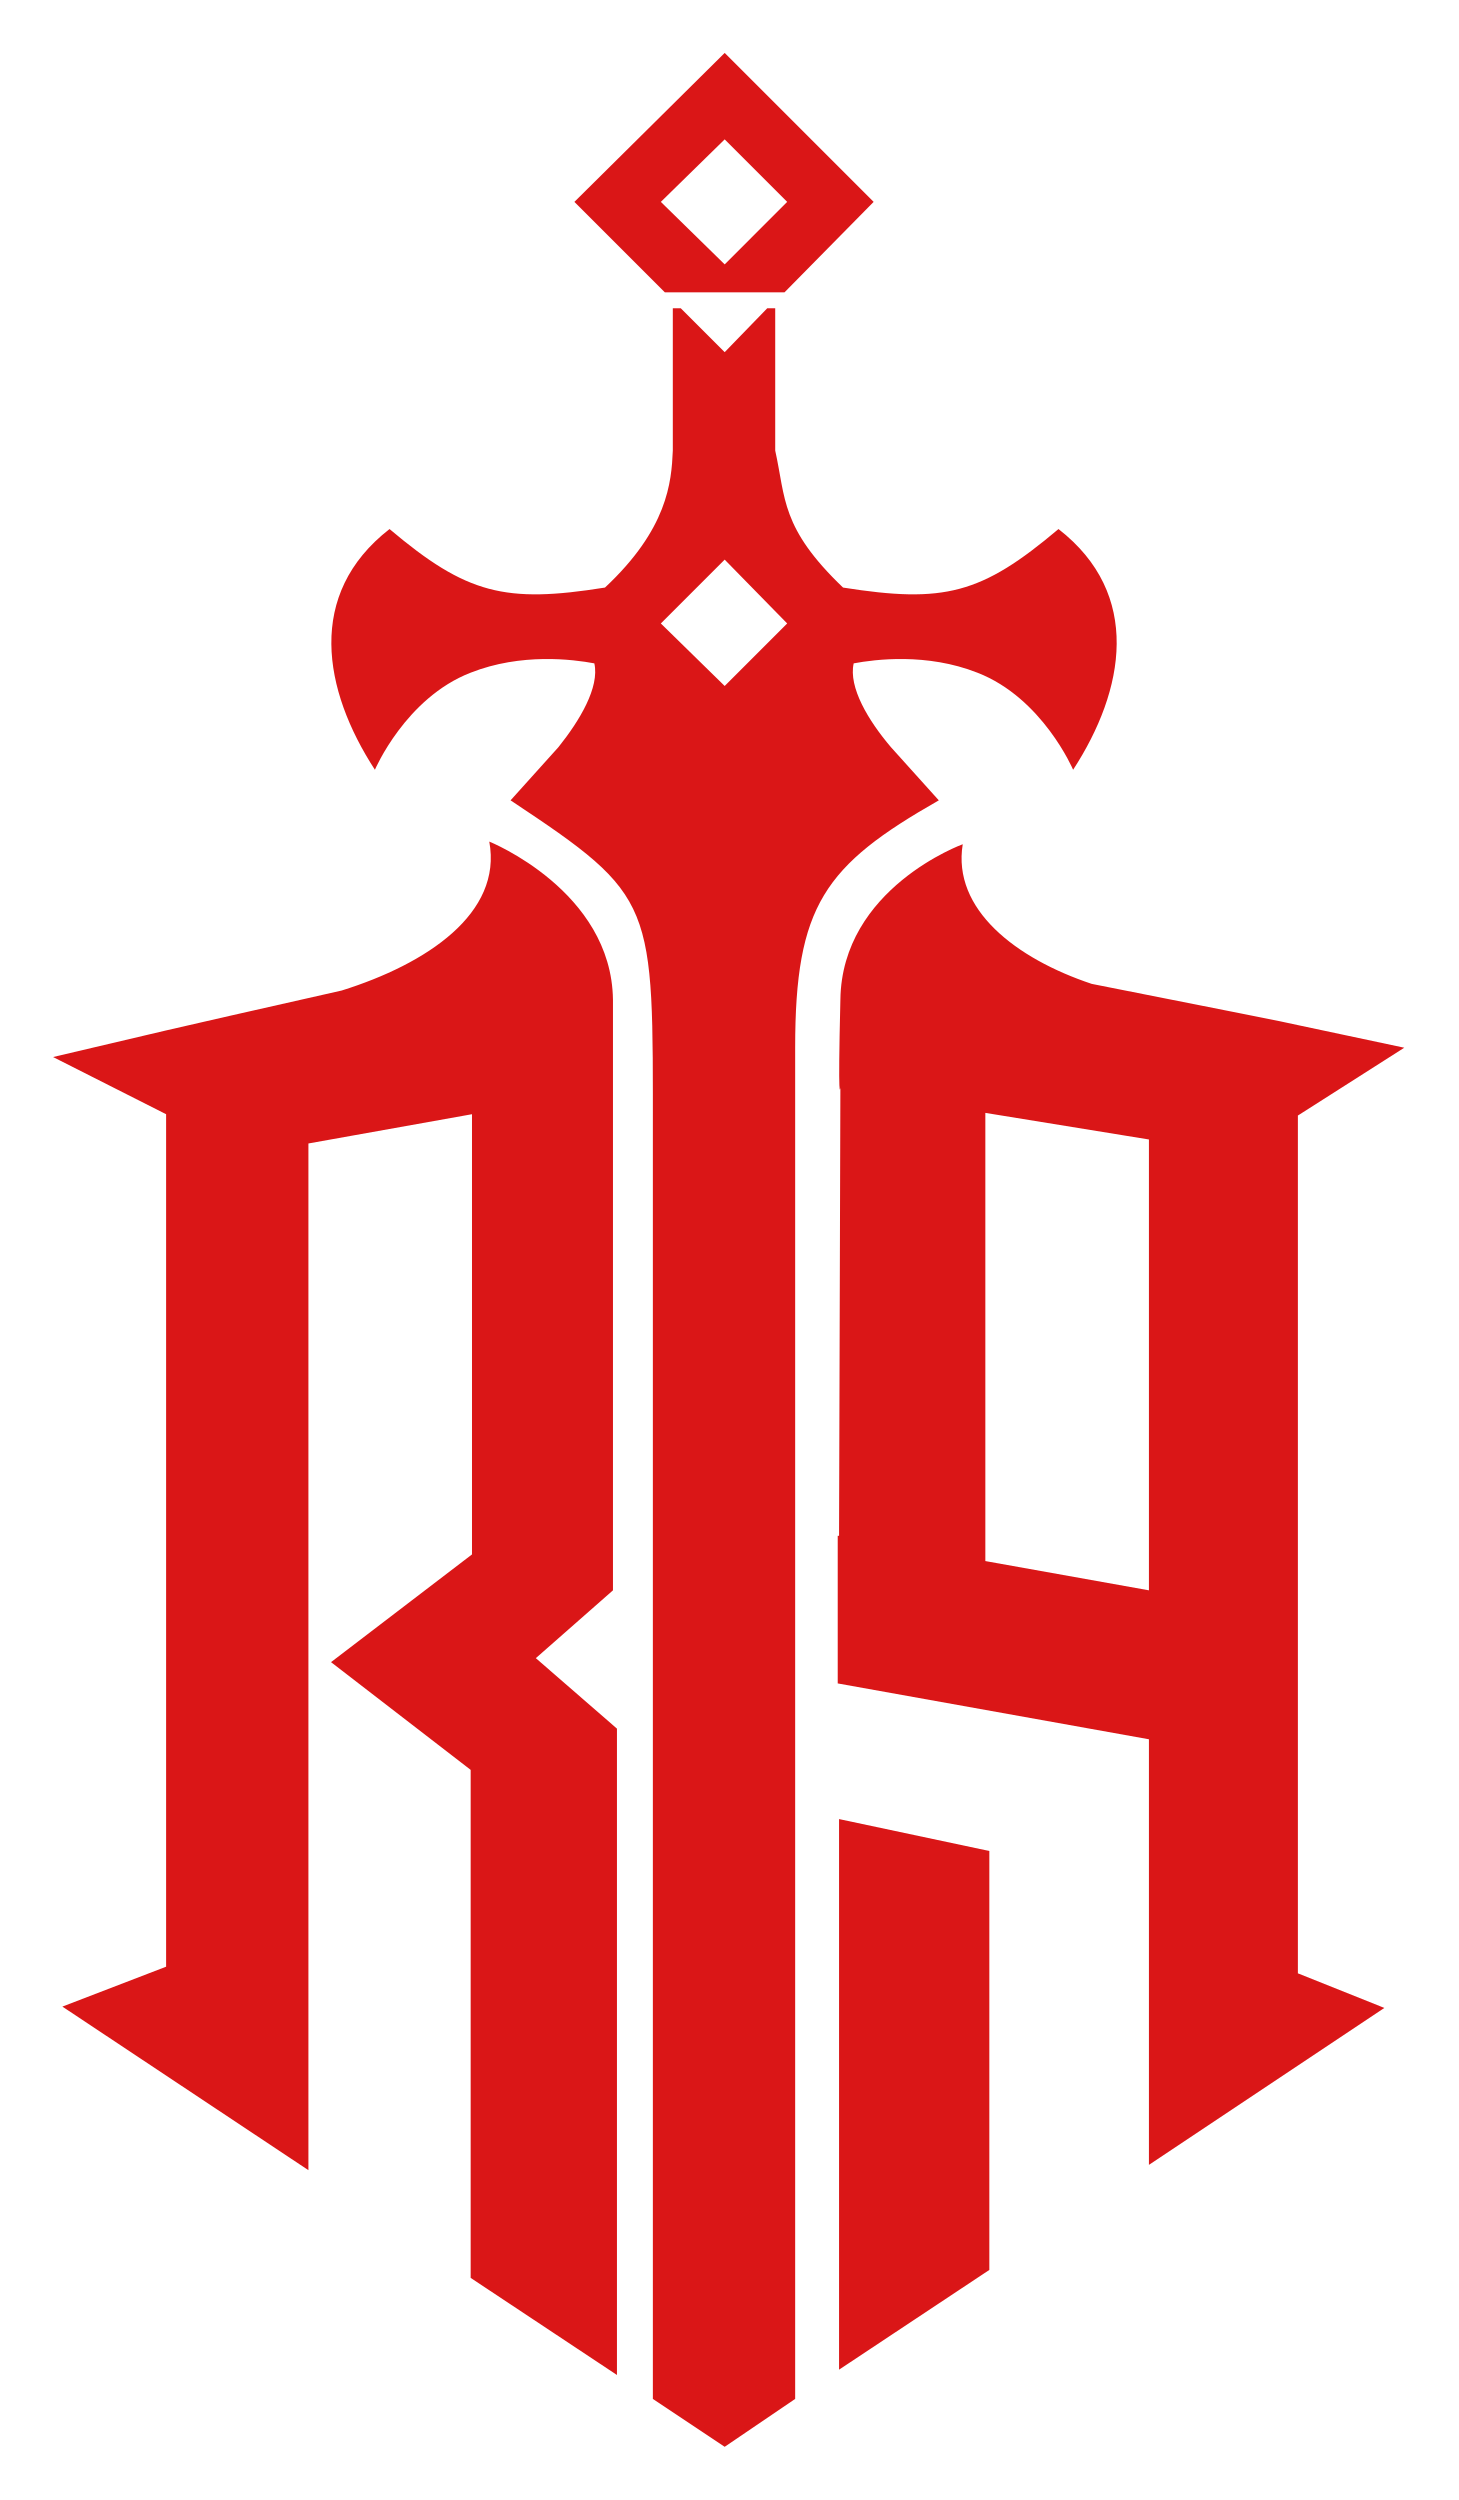
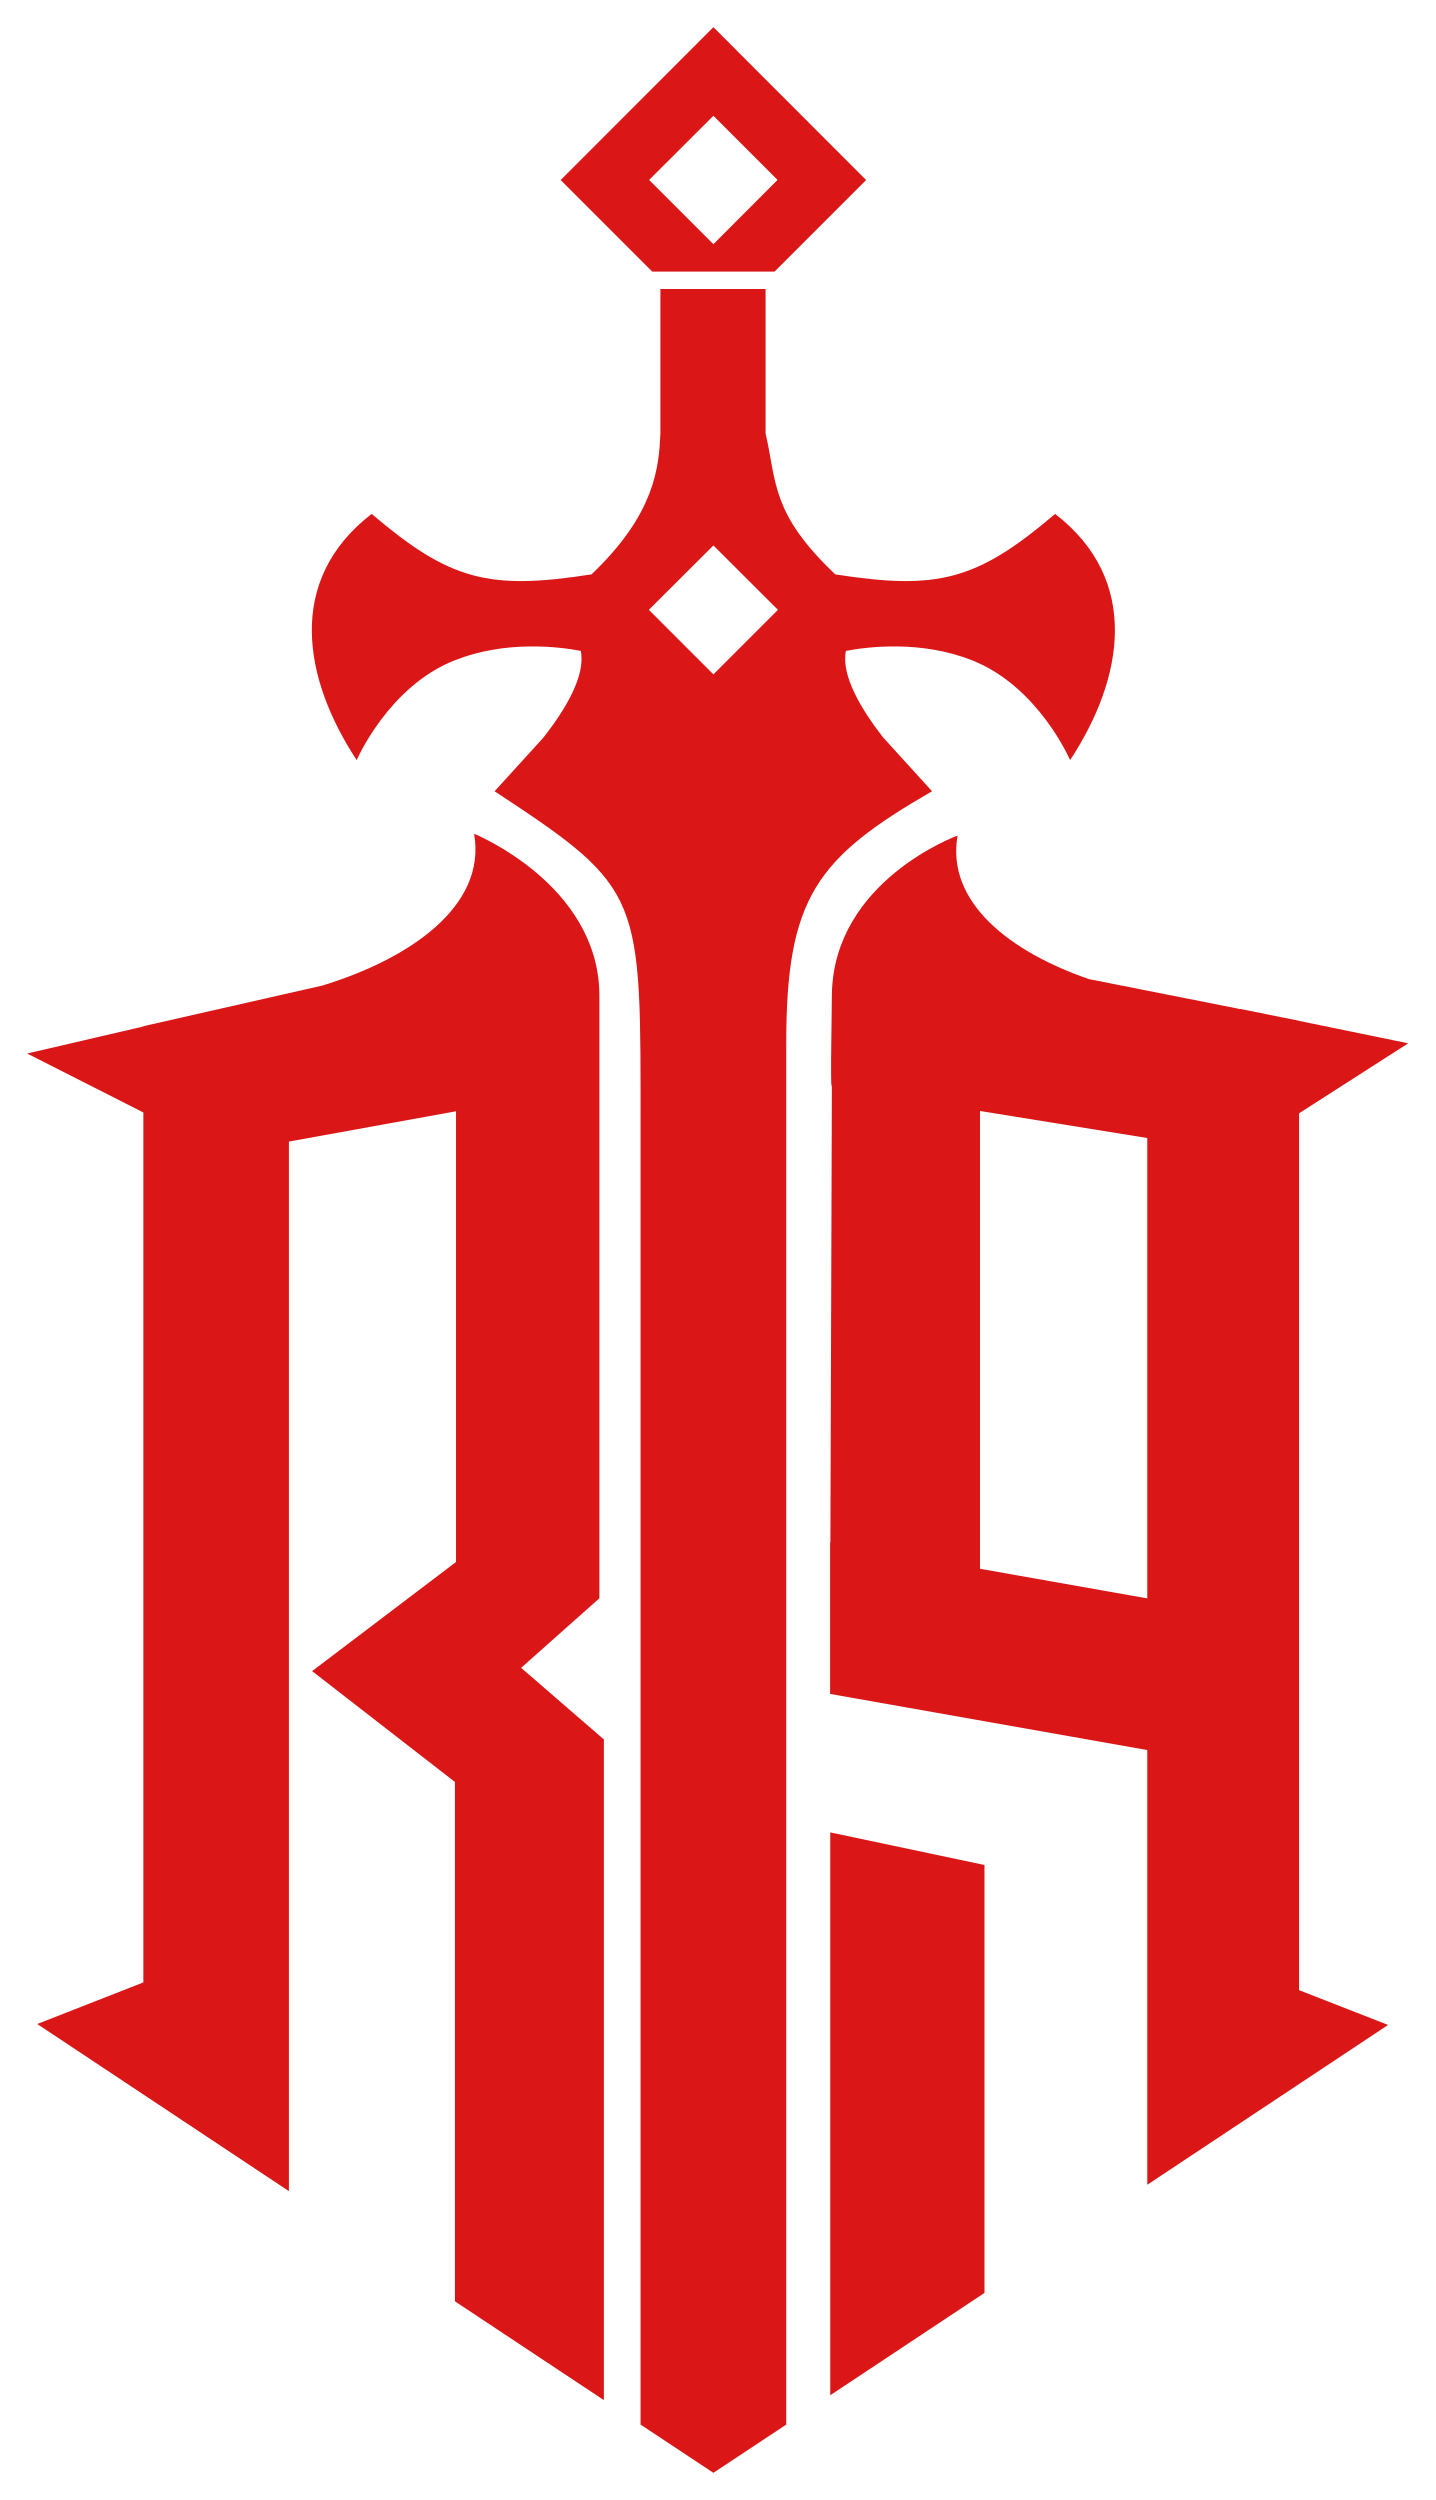
- <svg xmlns="http://www.w3.org/2000/svg" viewBox="242.31 168.62 109.63 187.98">
-   <path fill-rule="evenodd" fill="#DA1617" d="M247.0 319.5 L254.8 316.5 L254.8 252.4 L246.3 248.1 L254.8 246.1 L254.8 246.1 L259.6 245.0 L259.6 245.0 L259.6 245.0 L268.0 243.1 C274.4 241.1 280.1 237.3 279.1 231.9 C279.1 231.9 288.3 235.6 288.4 243.8 L288.4 249.2 L288.4 250.4 L288.4 288.2 L282.6 293.3 L288.7 298.6 L288.7 347.2 L277.7 339.9 L277.7 301.7 L267.2 293.6 L277.8 285.5 L277.8 252.4 L265.5 254.6 L265.5 331.8 L247.0 319.5 Z M324.4 242.6 L335.5 244.8 L335.5 244.8 L338.5 245.4 L339.9 245.7 L339.9 245.7 L347.9 247.4 L339.9 252.5 L339.9 317.0 L346.4 319.6 L328.7 331.4 L328.7 318.5 L328.7 310.4 L328.7 299.4 L305.3 295.2 L305.3 288.8 L305.3 284.1 L305.4 284.1 L305.5 250.4 L305.5 250.4 C305.5 250.4 305.3 252.1 305.5 243.8 C305.6 235.4 314.7 232.1 314.7 232.1 C313.9 237.0 318.7 240.7 324.4 242.6 L324.4 242.6 Z M316.7 339.3 L316.7 327.7 L316.7 310.4 L316.7 307.8 L305.4 305.4 L305.4 346.8 L316.7 339.3 L316.7 339.3 Z M328.7 288.2 L328.7 254.3 L316.4 252.3 L316.4 286.0 L328.7 288.2 Z M285.5 183.8 L296.8 172.6 L308.0 183.8 L301.3 190.6 L292.3 190.6 L285.5 183.8 L285.5 183.8 Z M300.0 191.8 L296.8 195.1 L293.5 191.8 L300.0 191.8 L300.0 191.8 Z M292.0 183.8 L296.8 188.5 L301.5 183.8 L296.8 179.1 L292.0 183.8 Z M270.5 226.5 C266.6 220.5 265.3 213.3 271.6 208.4 C277.4 213.3 280.3 214.0 287.8 212.8 C292.5 208.4 292.8 204.9 292.9 202.5 L292.9 191.8 L300.6 191.8 L300.6 202.5 C301.4 206.1 301.0 208.3 305.7 212.8 C313.3 214.0 316.1 213.3 321.9 208.4 C328.2 213.3 326.9 220.5 323.0 226.5 C323.0 226.5 320.7 221.1 315.8 219.2 C312.0 217.7 308.1 218.2 306.5 218.5 C306.1 220.3 307.6 222.8 309.3 224.8 L312.9 228.8 C304.3 233.7 302.1 236.7 302.1 247.4 L302.1 349.0 L296.8 352.6 L291.4 349.0 L291.4 254.0 C291.4 236.4 291.7 236.1 280.7 228.8 L284.3 224.8 C285.9 222.8 287.4 220.3 287.0 218.5 C285.4 218.2 281.5 217.7 277.7 219.2 C272.8 221.1 270.5 226.5 270.5 226.5 L270.5 226.5 Z M292.0 215.5 L296.8 220.2 L301.5 215.5 L296.8 210.7 L292.0 215.5 Z" />
+ <svg xmlns="http://www.w3.org/2000/svg" viewBox="244.31 170.62 105.63 183.98" fill="#DA1617">
+   <path fill-rule="evenodd" d="M247.05 319.57 L254.86 316.51 L254.86 252.49 L246.31 248.15 L254.86 246.16 L254.86 246.14 L259.66 245.05 L259.70 245.04 L259.70 245.04 L268.03 243.15 C274.41 241.20 280.14 237.33 279.20 231.98 C279.20 231.98 288.34 235.68 288.42 243.80 L288.42 249.25 L288.42 250.42 L288.42 288.24 L282.66 293.36 L288.75 298.63 L288.75 347.25 L277.79 339.98 L277.79 301.76 L267.28 293.60 L277.87 285.57 L277.87 252.40 L265.57 254.63 L265.57 331.87 L247.05 319.57 Z" />
+   <path fill-rule="evenodd" d="M324.47 242.68 L335.58 244.88 L335.59 244.87 L338.60 245.48 L339.91 245.74 L339.91 245.75 L347.94 247.40 L339.91 252.55 L339.91 317.08 L346.46 319.64 L328.74 331.40 L328.74 318.55 L328.74 310.43 L328.74 299.41 L305.40 295.28 L305.40 288.87 L305.40 284.11 L305.42 284.12 L305.53 250.42 L305.53 250.42 C305.53 250.42 305.40 252.18 305.53 243.80 C305.66 235.42 314.78 232.11 314.78 232.11 C313.91 237.05 318.71 240.71 324.47 242.68 L324.47 242.68 Z M316.76 339.36 L316.76 327.73 L316.76 310.43 L316.76 307.87 L305.41 305.47 L305.41 346.89 L316.76 339.36 L316.76 339.36 Z M328.74 288.25 L328.74 254.37 L316.43 252.38 L316.43 286.07 L328.74 288.25 Z" />
+   <path fill-rule="evenodd" d="M285.57 183.87 L296.81 172.62 L308.05 183.87 L301.31 190.61 L292.31 190.61 L285.57 183.87 L285.57 183.87 Z M300.02 191.89 L296.81 195.10 L293.60 191.89 L300.02 191.89 L300.02 191.89 Z M292.08 183.86 L296.81 188.59 L301.53 183.86 L296.81 179.14 L292.08 183.86 Z" />
+   <path fill-rule="evenodd" d="M270.56 226.56 C266.63 220.58 265.32 213.33 271.66 208.44 C277.44 213.36 280.30 214.06 287.84 212.89 C292.53 208.43 292.80 204.98 292.91 202.54 L292.91 191.89 L300.65 191.89 L300.65 202.51 C301.48 206.14 301.05 208.40 305.78 212.89 C313.31 214.06 316.18 213.36 321.96 208.44 C328.29 213.33 326.99 220.58 323.06 226.56 C323.06 226.56 320.74 221.14 315.84 219.21 C312.09 217.73 308.19 218.21 306.56 218.52 C306.20 220.33 307.68 222.81 309.30 224.89 L312.90 228.85 C304.37 233.77 302.17 236.70 302.17 247.44 L302.17 349.05 L296.81 352.60 L291.45 349.05 L291.45 254.04 C291.45 236.40 291.76 236.12 280.71 228.85 L284.31 224.89 C285.94 222.81 287.42 220.33 287.05 218.52 C285.43 218.21 281.53 217.73 277.78 219.21 C272.88 221.14 270.56 226.56 270.56 226.56 L270.56 226.56 Z M292.06 215.50 L296.81 220.25 L301.56 215.50 L296.81 210.76 L292.06 215.50 Z" />
</svg>
